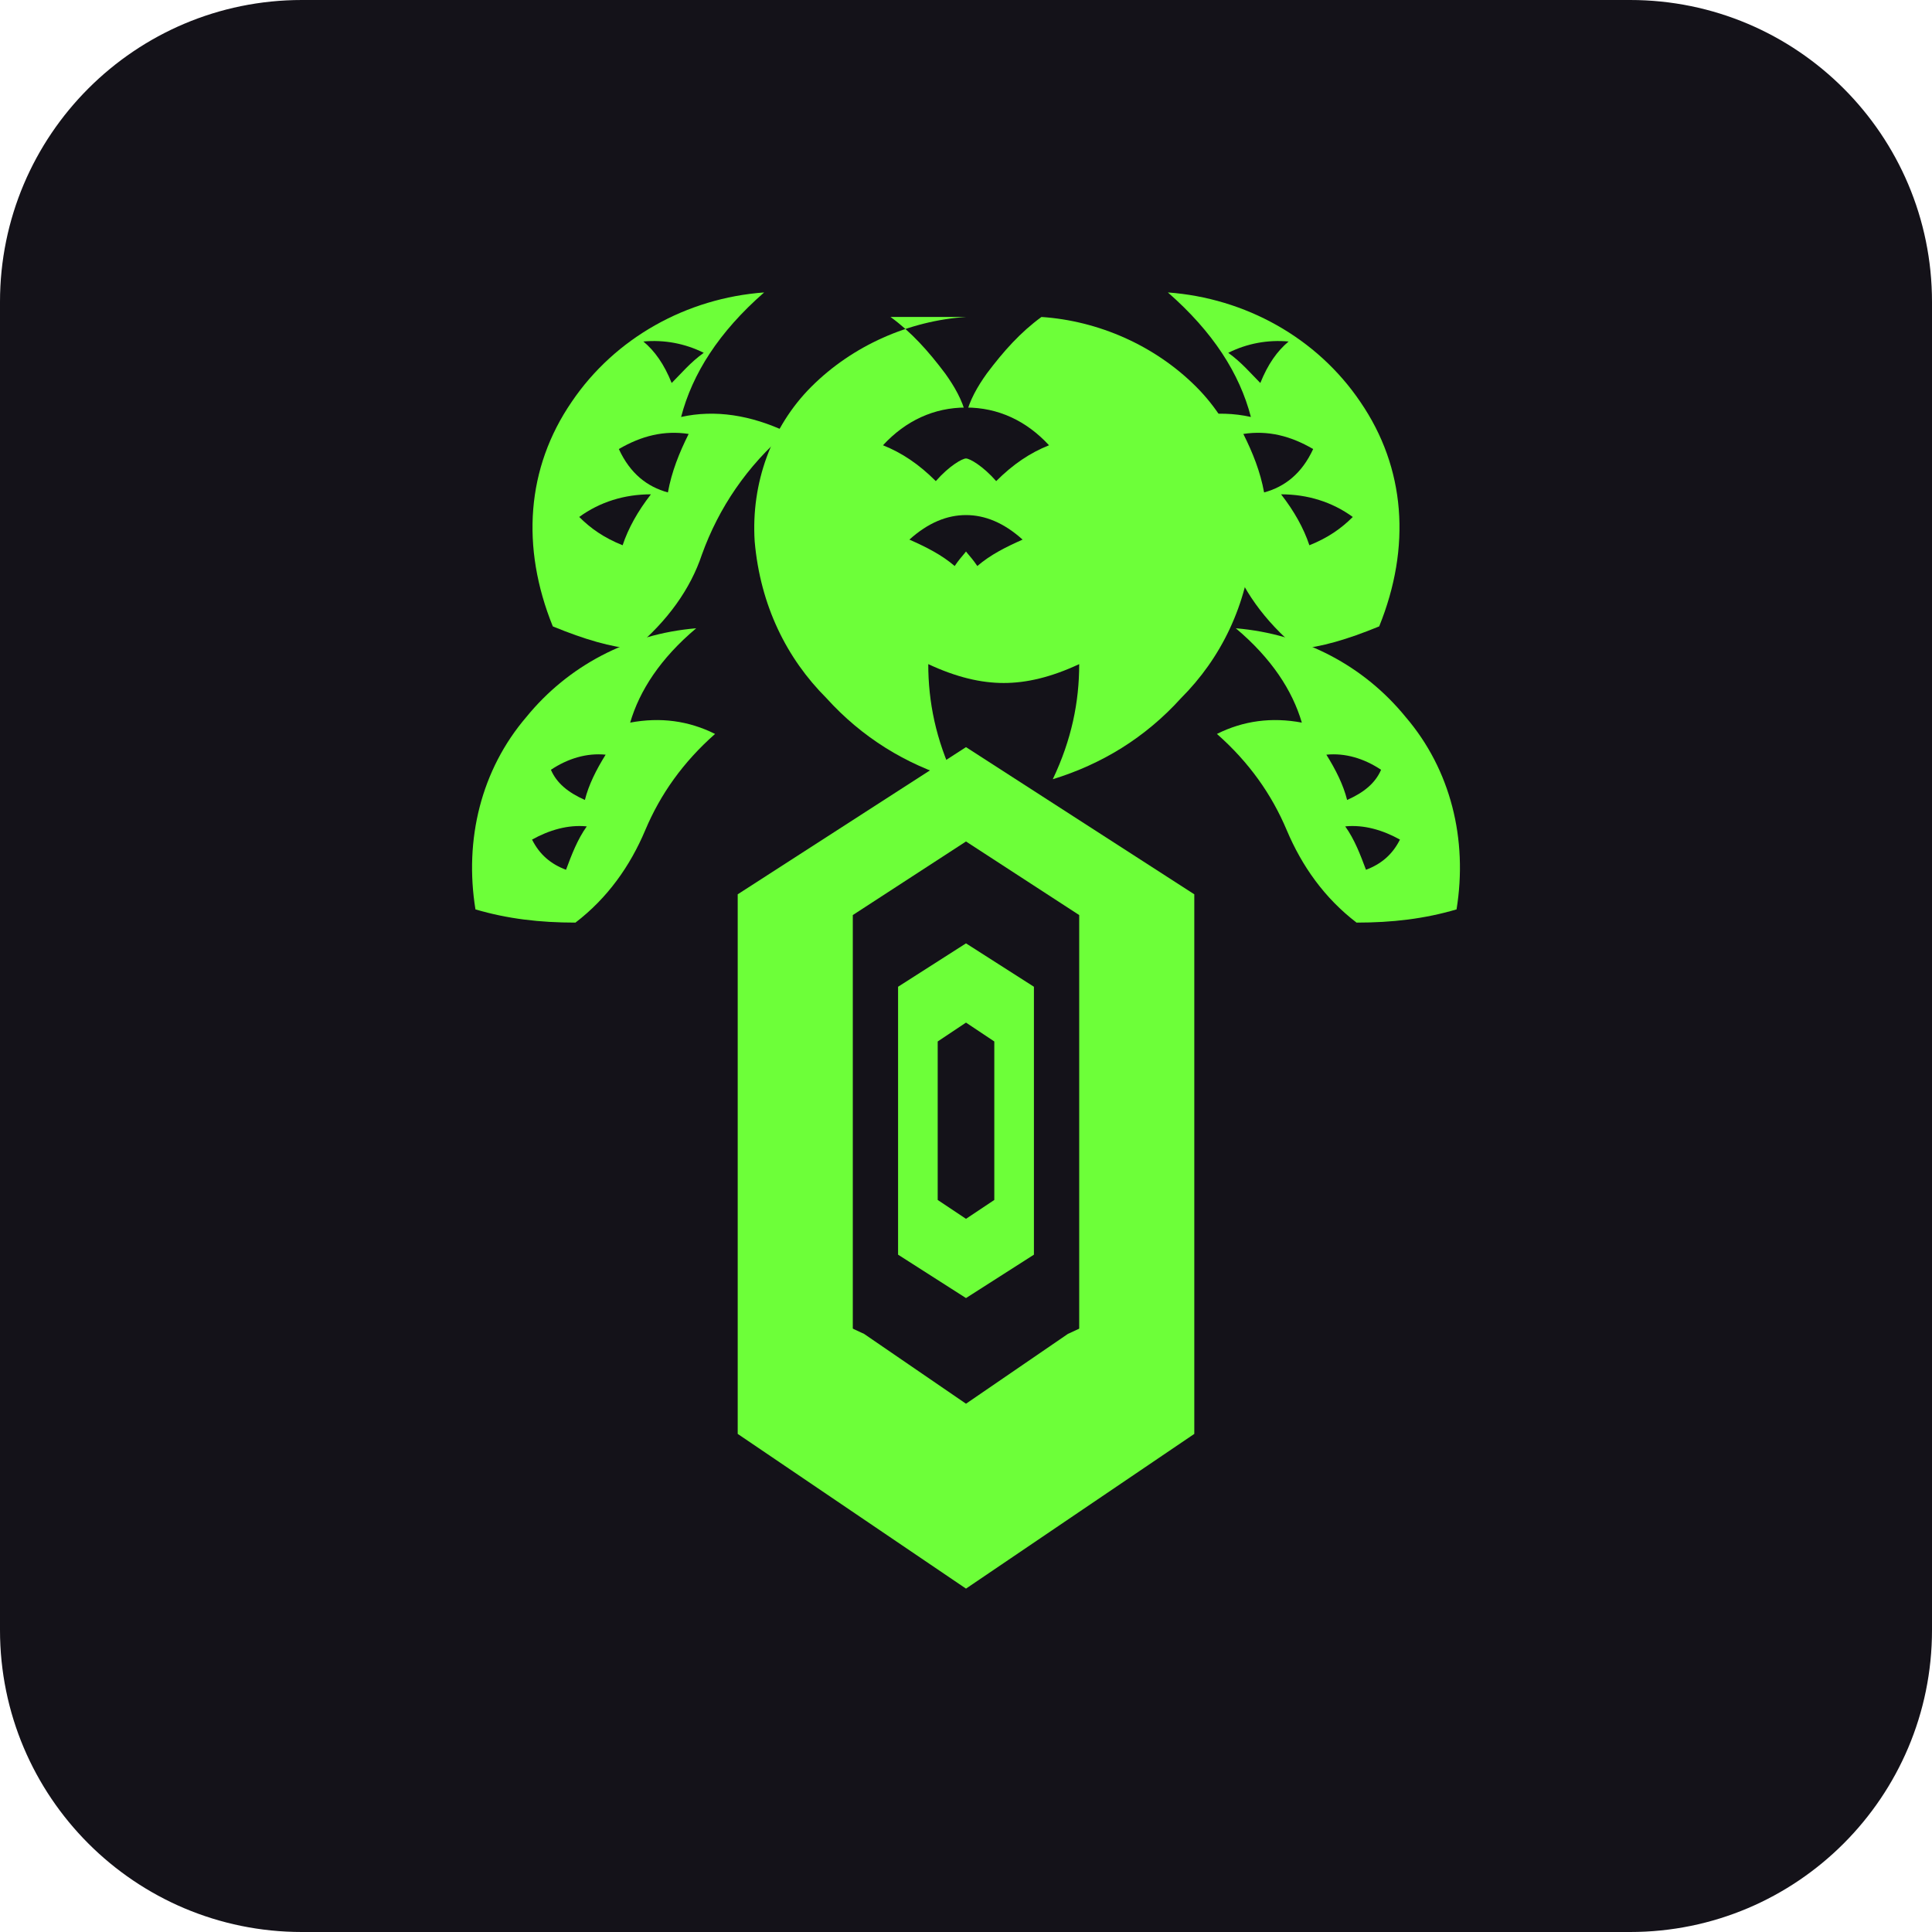
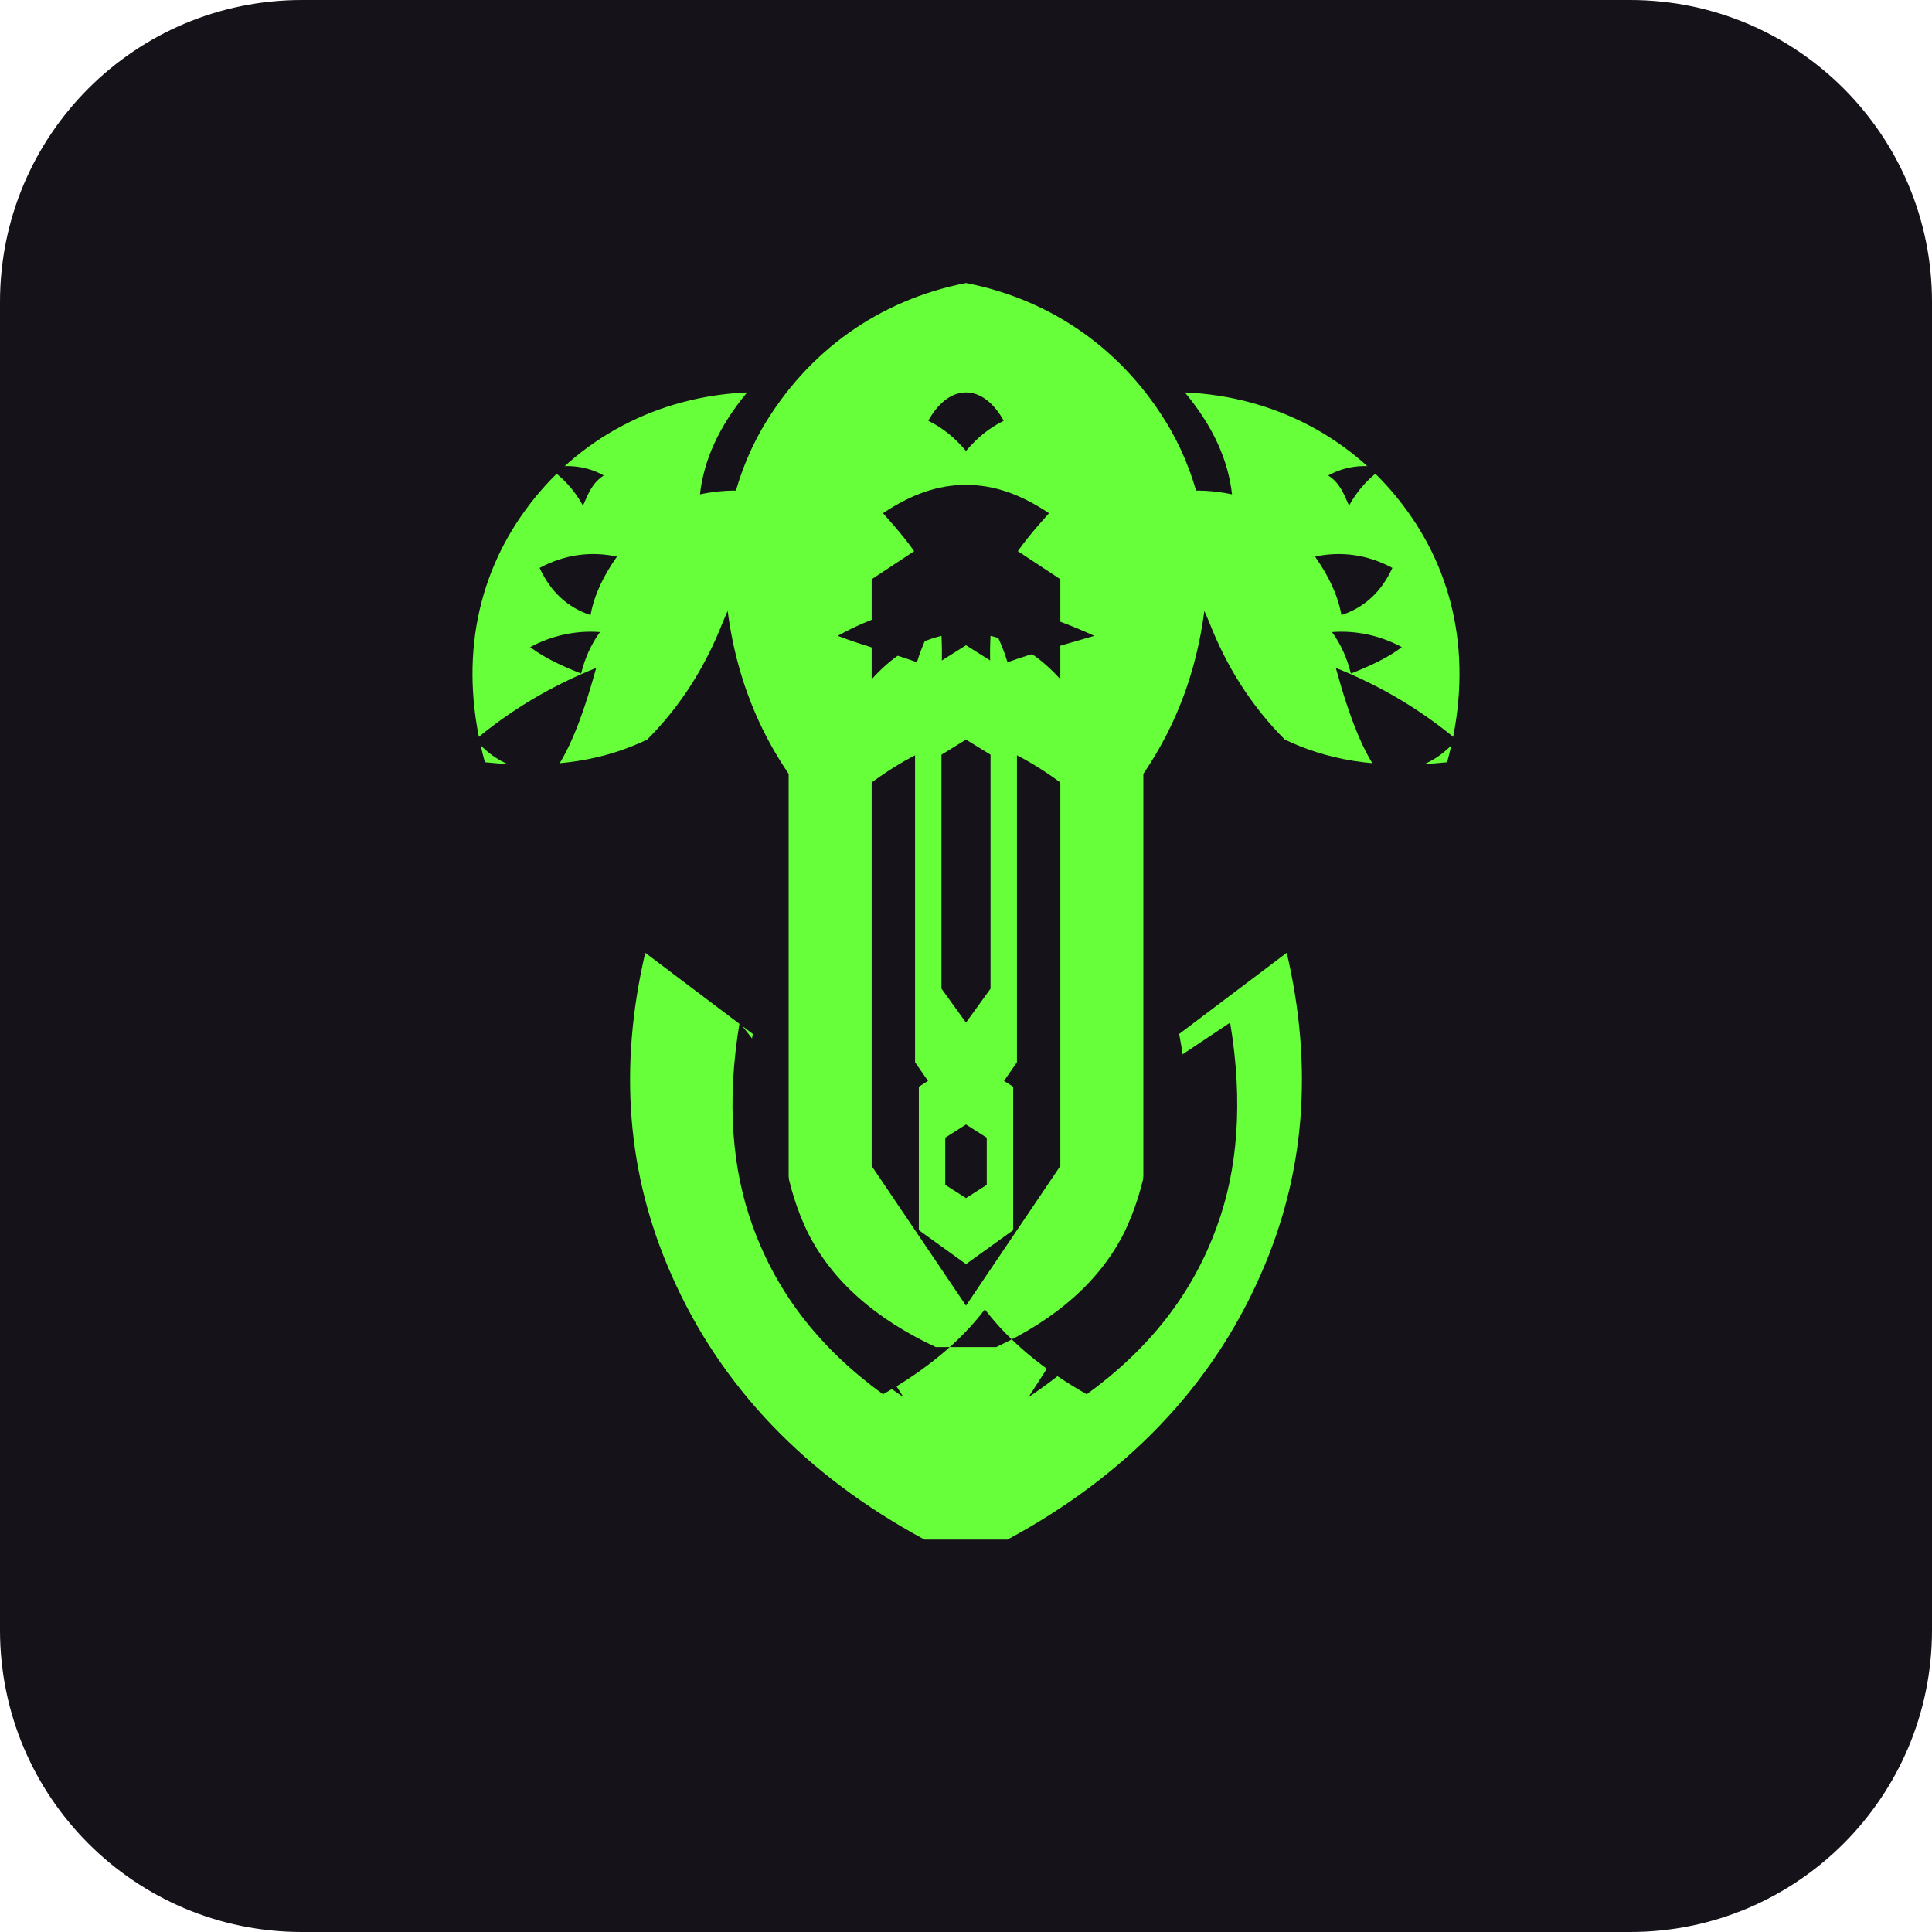
<svg xmlns="http://www.w3.org/2000/svg" width="1024" height="1024" viewBox="0 0 1024 1024" fill="none">
-   <rect width="1024" height="1024" rx="160" fill="#141219" />
-   <g fill="#6DFF39">
-     <path d="M512 168C482 170 452 183 430 205C409 226 398 256 400 287C403 321 417 349 438 370C457 391 480 405 506 413C496 392 492 372 492 352C507 359 520 362 532 362C544 362 557 359 572 352C572 372 568 392 558 413C584 405 607 391 626 370C647 349 661 321 664 287C666 256 655 226 634 205C612 183 582 170 552 168C541 176 532 186 523 198C518 205 514 212 512 220C510 212 506 205 501 198C492 186 483 176 472 168Z" />
-     <path d="M468 236C480 223 495 216 512 216C529 216 544 223 556 236C546 240 537 246 528 255C521 247 514 243 512 243C510 243 503 247 496 255C487 246 478 240 468 236Z" fill="#141219" />
-     <path d="M482 286C492 277 502 273 512 273C522 273 532 277 542 286C533 290 525 294 518 300C514 294 510 291 512 291C514 291 510 294 506 300C499 294 491 290 482 286Z" fill="#141219" />
-     <path d="M293 332C276 290 279 248 303 213C326 179 364 158 405 155C381 176 367 198 361 221C379 217 398 220 417 229C396 247 381 269 372 294C366 312 354 329 336 344C324 343 310 339 293 332Z" />
-     <path d="M328 238C340 231 352 228 365 230C360 240 356 250 354 261C343 258 334 251 328 238Z" fill="#141219" />
-     <path d="M356 203C352 193 347 186 341 181C352 180 363 182 373 187C366 192 361 198 356 203Z" fill="#141219" />
-     <path d="M307 274C318 266 331 262 345 262C338 271 333 280 330 289C320 285 313 280 307 274Z" fill="#141219" />
-     <path d="M731 332C748 290 745 248 721 213C698 179 660 158 619 155C643 176 657 198 663 221C645 217 626 220 607 229C628 247 643 269 652 294C658 312 670 329 688 344C700 343 714 339 731 332Z" />
-     <path d="M696 238C684 231 672 228 659 230C664 240 668 250 670 261C681 258 690 251 696 238Z" fill="#141219" />
-     <path d="M668 203C672 193 677 186 683 181C672 180 661 182 651 187C658 192 663 198 668 203Z" fill="#141219" />
-     <path d="M717 274C706 266 693 262 679 262C686 271 691 280 694 289C704 285 711 280 717 274Z" fill="#141219" />
-     <path d="M252 482C246 445 255 408 279 380C301 353 333 336 369 333C350 349 339 366 334 383C350 380 365 382 379 389C362 404 350 421 342 440C334 459 322 476 305 489C286 489 269 487 252 482Z" />
-     <path d="M292 408C301 402 311 399 321 400C316 408 312 416 310 424C301 420 295 415 292 408Z" fill="#141219" />
-     <path d="M282 445C291 440 301 437 311 438C306 445 303 453 300 461C292 458 286 453 282 445Z" fill="#141219" />
-     <path d="M772 482C778 445 769 408 745 380C723 353 691 336 655 333C674 349 685 366 690 383C674 380 659 382 645 389C662 404 674 421 682 440C690 459 702 476 719 489C738 489 755 487 772 482Z" />
-     <path d="M732 408C723 402 713 399 703 400C708 408 712 416 714 424C723 420 729 415 732 408Z" fill="#141219" />
-     <path d="M742 445C733 440 723 437 713 438C718 445 721 453 724 461C732 458 738 453 742 445Z" fill="#141219" />
-     <path d="M512 396L391 474V760L512 842L633 760V474L512 396Z" />
-     <path d="M512 446L452 485V721L512 759L572 721V485L512 446Z" fill="#141219" />
-     <path d="M512 500L476 523V665L512 688L548 665V523L512 500Z" fill="#6DFF39" />
-     <path d="M512 542L497 552V636L512 646L527 636V552L512 542Z" fill="#141219" />
-     <path d="M512 782L463 755L425 723L415 687L458 707L512 744L566 707L609 687L599 723L561 755L512 782Z" />
+   <rect width="1024" height="1024" rx="160" fill="#151319" />
+   <g>
+     <path d="M512 204L418 262V646L512 792L606 646V262L512 204Z" fill="#66FF3A" />
+     <path d="M512 274L462 307V618L512 692L562 618V307L512 274Z" fill="#151319" />
+     <path d="M512 342L485 359V563L512 602L539 563V359L512 342Z" fill="#66FF3A" />
+     <path d="M512 392L499 400V524L512 542L525 524V400L512 392Z" fill="#151319" />
+     <path d="M257 404C243 353 252 307 278 271C306 232 349 210 396 208C381 226 373 244 371 262C390 258 408 260 426 268C406 287 392 308 383 330C374 353 361 374 343 392C322 402 296 408 257 404Z" fill="#66FF3A" />
+     <path d="M286 301C299 294 313 292 327 295C320 305 315 315 313 326C301 322 292 314 286 301Z" fill="#151319" />
+     <path d="M309 268C304 259 298 253 291 248C301 246 311 247 320 252C314 256 312 261 309 268Z" fill="#151319" />
+     <path d="M281 343C292 337 305 334 318 335C313 342 310 349 308 357C298 353 289 349 281 343Z" fill="#151319" />
+     <path d="M252 392C270 377 291 364 316 354C308 383 301 399 293 410C276 409 263 405 252 392Z" fill="#151319" />
+     <path d="M512 150C466 159 428 186 404 227C388 255 382 286 385 318C390 366 409 404 438 435C458 416 476 404 492 397C498 376 500 356 499 337C483 341 472 349 462 360C454 337 451 315 454 293C468 271 487 255 512 247C537 255 556 271 570 293C573 315 570 337 562 360C552 349 541 341 525 337C524 356 526 376 532 397C548 404 566 416 586 435C615 404 634 366 639 318C642 286 636 255 620 227C596 186 558 159 512 150Z" fill="#66FF3A" />
+     <path d="M468 272C483 262 497 257 512 257C527 257 541 262 556 272C548 281 541 289 535 299C526 294 519 291 512 291C505 291 498 294 489 299C483 289 476 281 468 272Z" fill="#151319" />
+     <path d="M492 223C497 214 504 208 512 208C520 208 527 214 532 223C524 227 518 232 512 239C506 232 500 227 492 223Z" fill="#151319" />
+     <path d="M444 337C462 327 481 321 500 321C494 331 489 341 486 351C472 346 457 342 444 337Z" fill="#151319" />
+     <path d="M580 337C558 327 539 321 520 321C526 331 531 341 534 351C548 346 563 342 580 337Z" fill="#151319" />
+     <path d="M767 404C781 353 772 307 746 271C718 232 675 210 628 208C643 226 651 244 653 262C634 258 616 260 598 268C618 287 632 308 641 330C650 353 663 374 681 392C702 402 728 408 767 404Z" fill="#66FF3A" />
+     <path d="M738 301C725 294 711 292 697 295C704 305 709 315 711 326C723 322 732 314 738 301Z" fill="#151319" />
+     <path d="M715 268C720 259 726 253 733 248C723 246 713 247 704 252C710 256 712 261 715 268Z" fill="#151319" />
+     <path d="M743 343C732 337 719 334 706 335C711 342 714 349 716 357C726 353 735 349 743 343Z" fill="#151319" />
+     <path d="M772 392C754 377 733 364 708 354C716 383 723 399 731 410C748 409 761 405 772 392Z" fill="#151319" />
+     <path d="M342 505C328 565 332 622 356 676C382 735 427 782 490 816H534C597 782 642 735 668 676C692 622 696 565 682 505L625 548C633 590 630 628 615 662C597 702 564 733 512 760C460 733 427 702 409 662C394 628 391 590 399 548L342 505Z" fill="#66FF3A" />
+     <path d="M392 542C385 584 388 620 399 650C412 686 435 715 468 739C491 726 509 711 522 694C535 711 553 726 576 739C609 715 632 686 645 650C656 620 659 584 652 542L610 570C612 603 607 630 596 653C583 679 560 699 528 714H496C464 699 441 679 428 653C417 630 412 603 414 570L392 542Z" fill="#151319" />
+     <path d="M512 560L487 576V652L512 670L537 652V576L512 560Z" fill="#66FF3A" />
+     <path d="M512 596L501 603V628L512 635L523 628V603L512 596Z" fill="#151319" />
  </g>
</svg>
